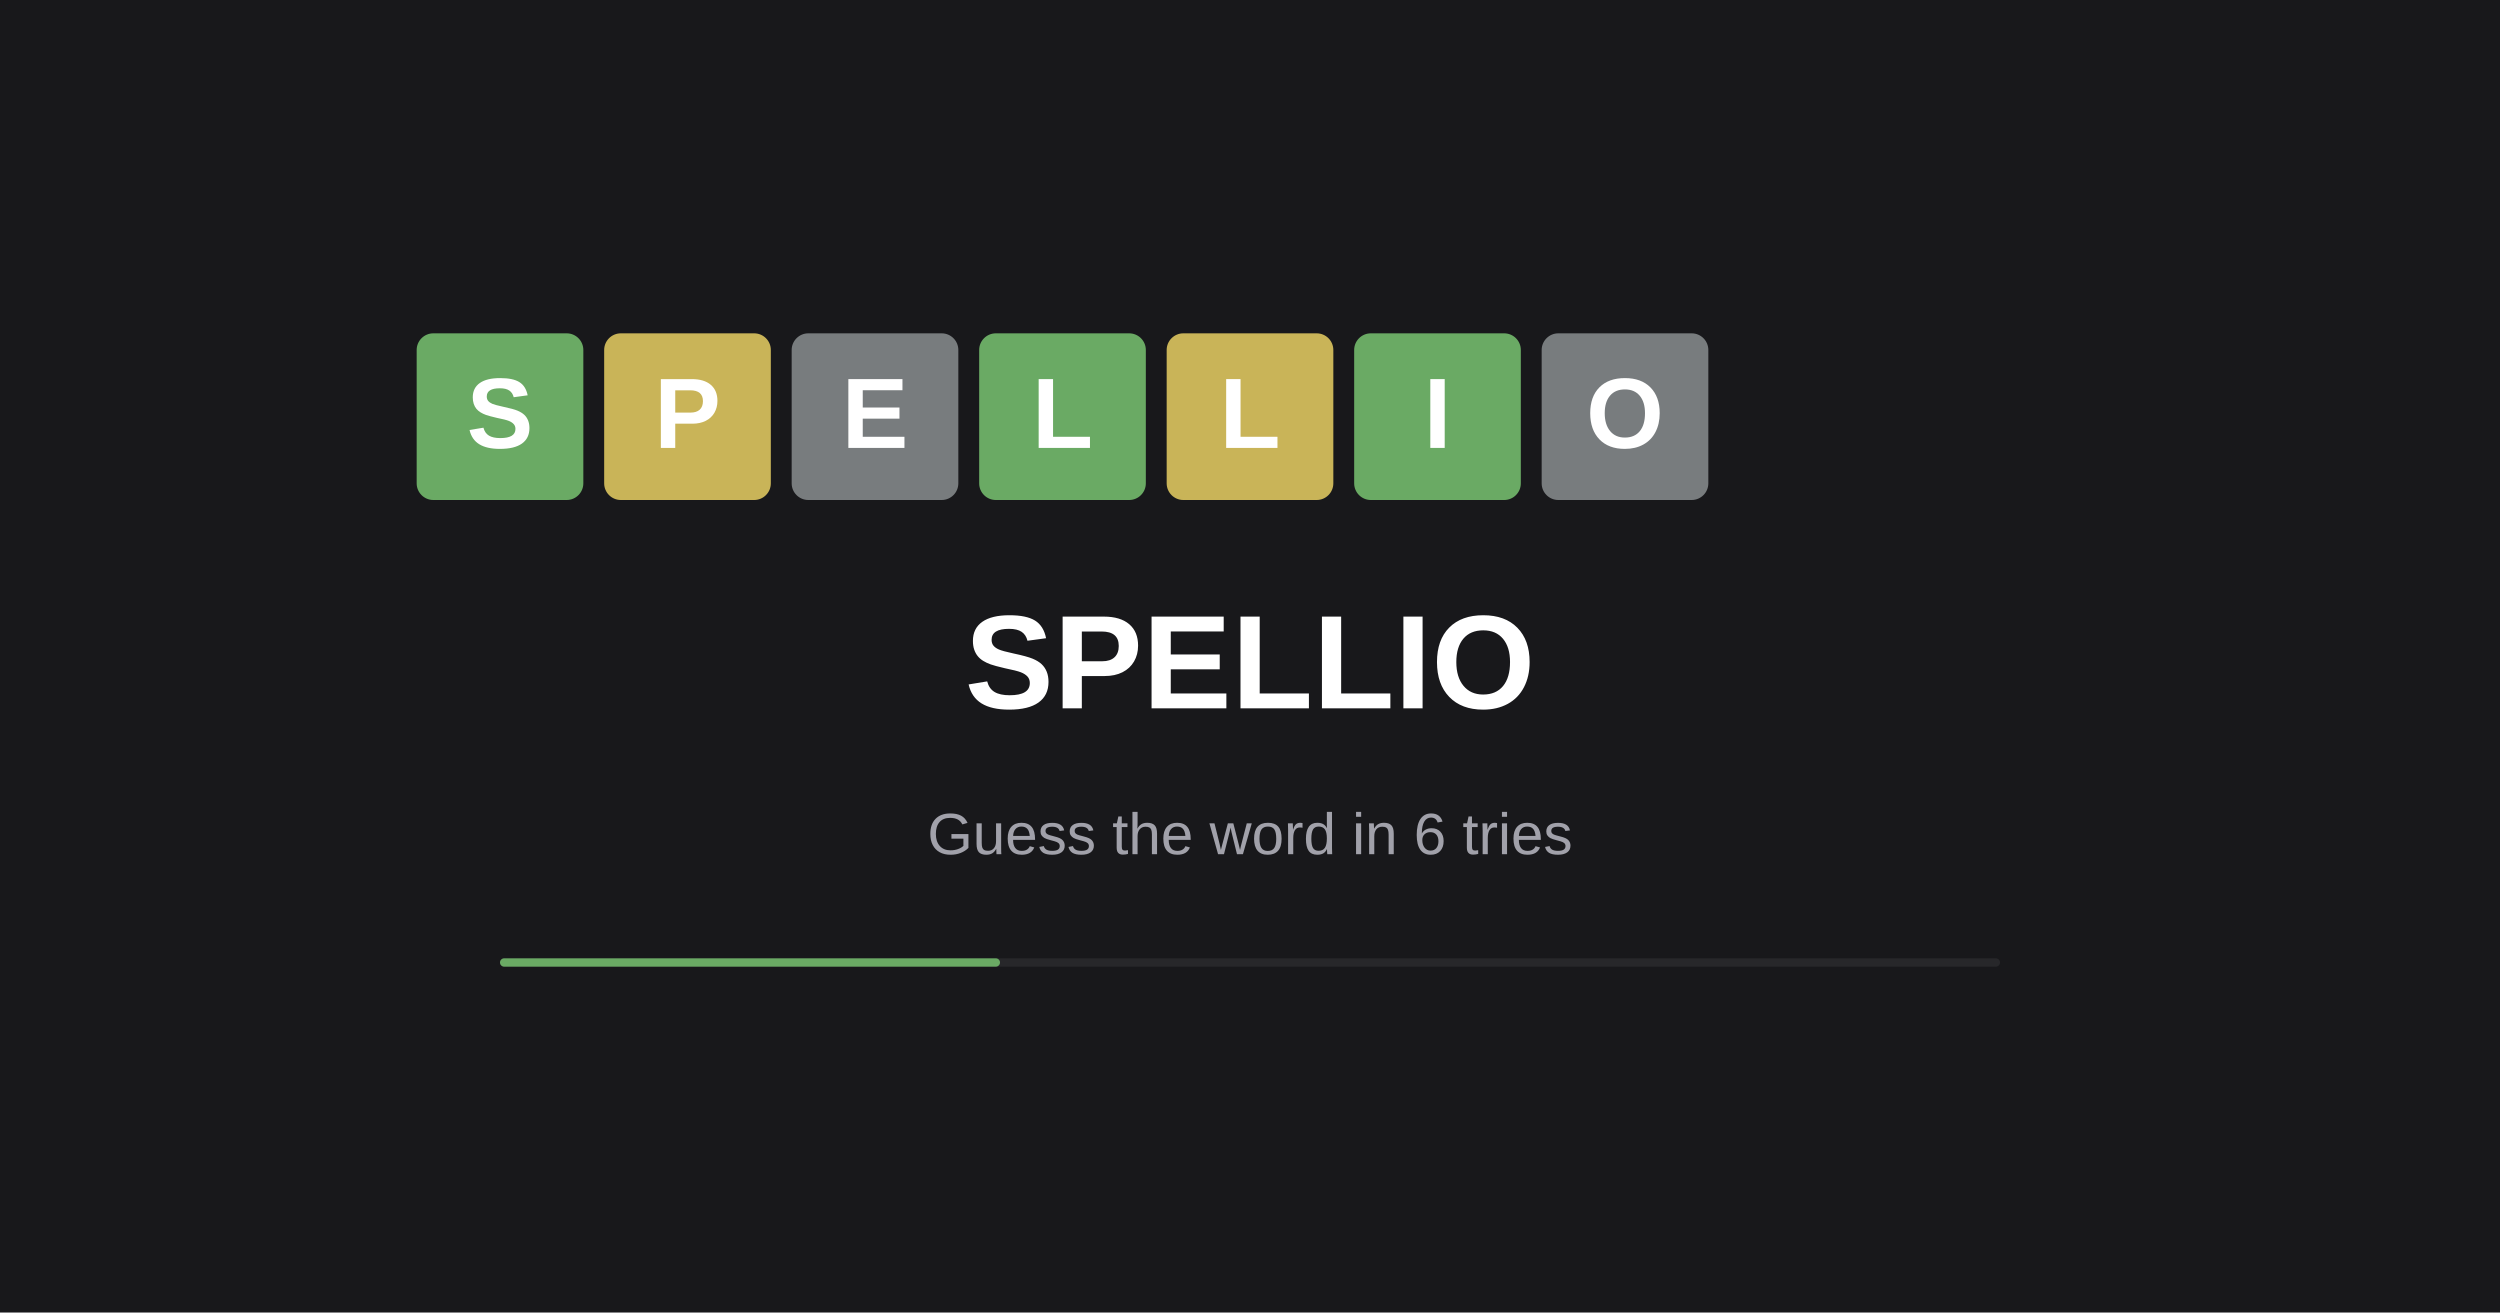
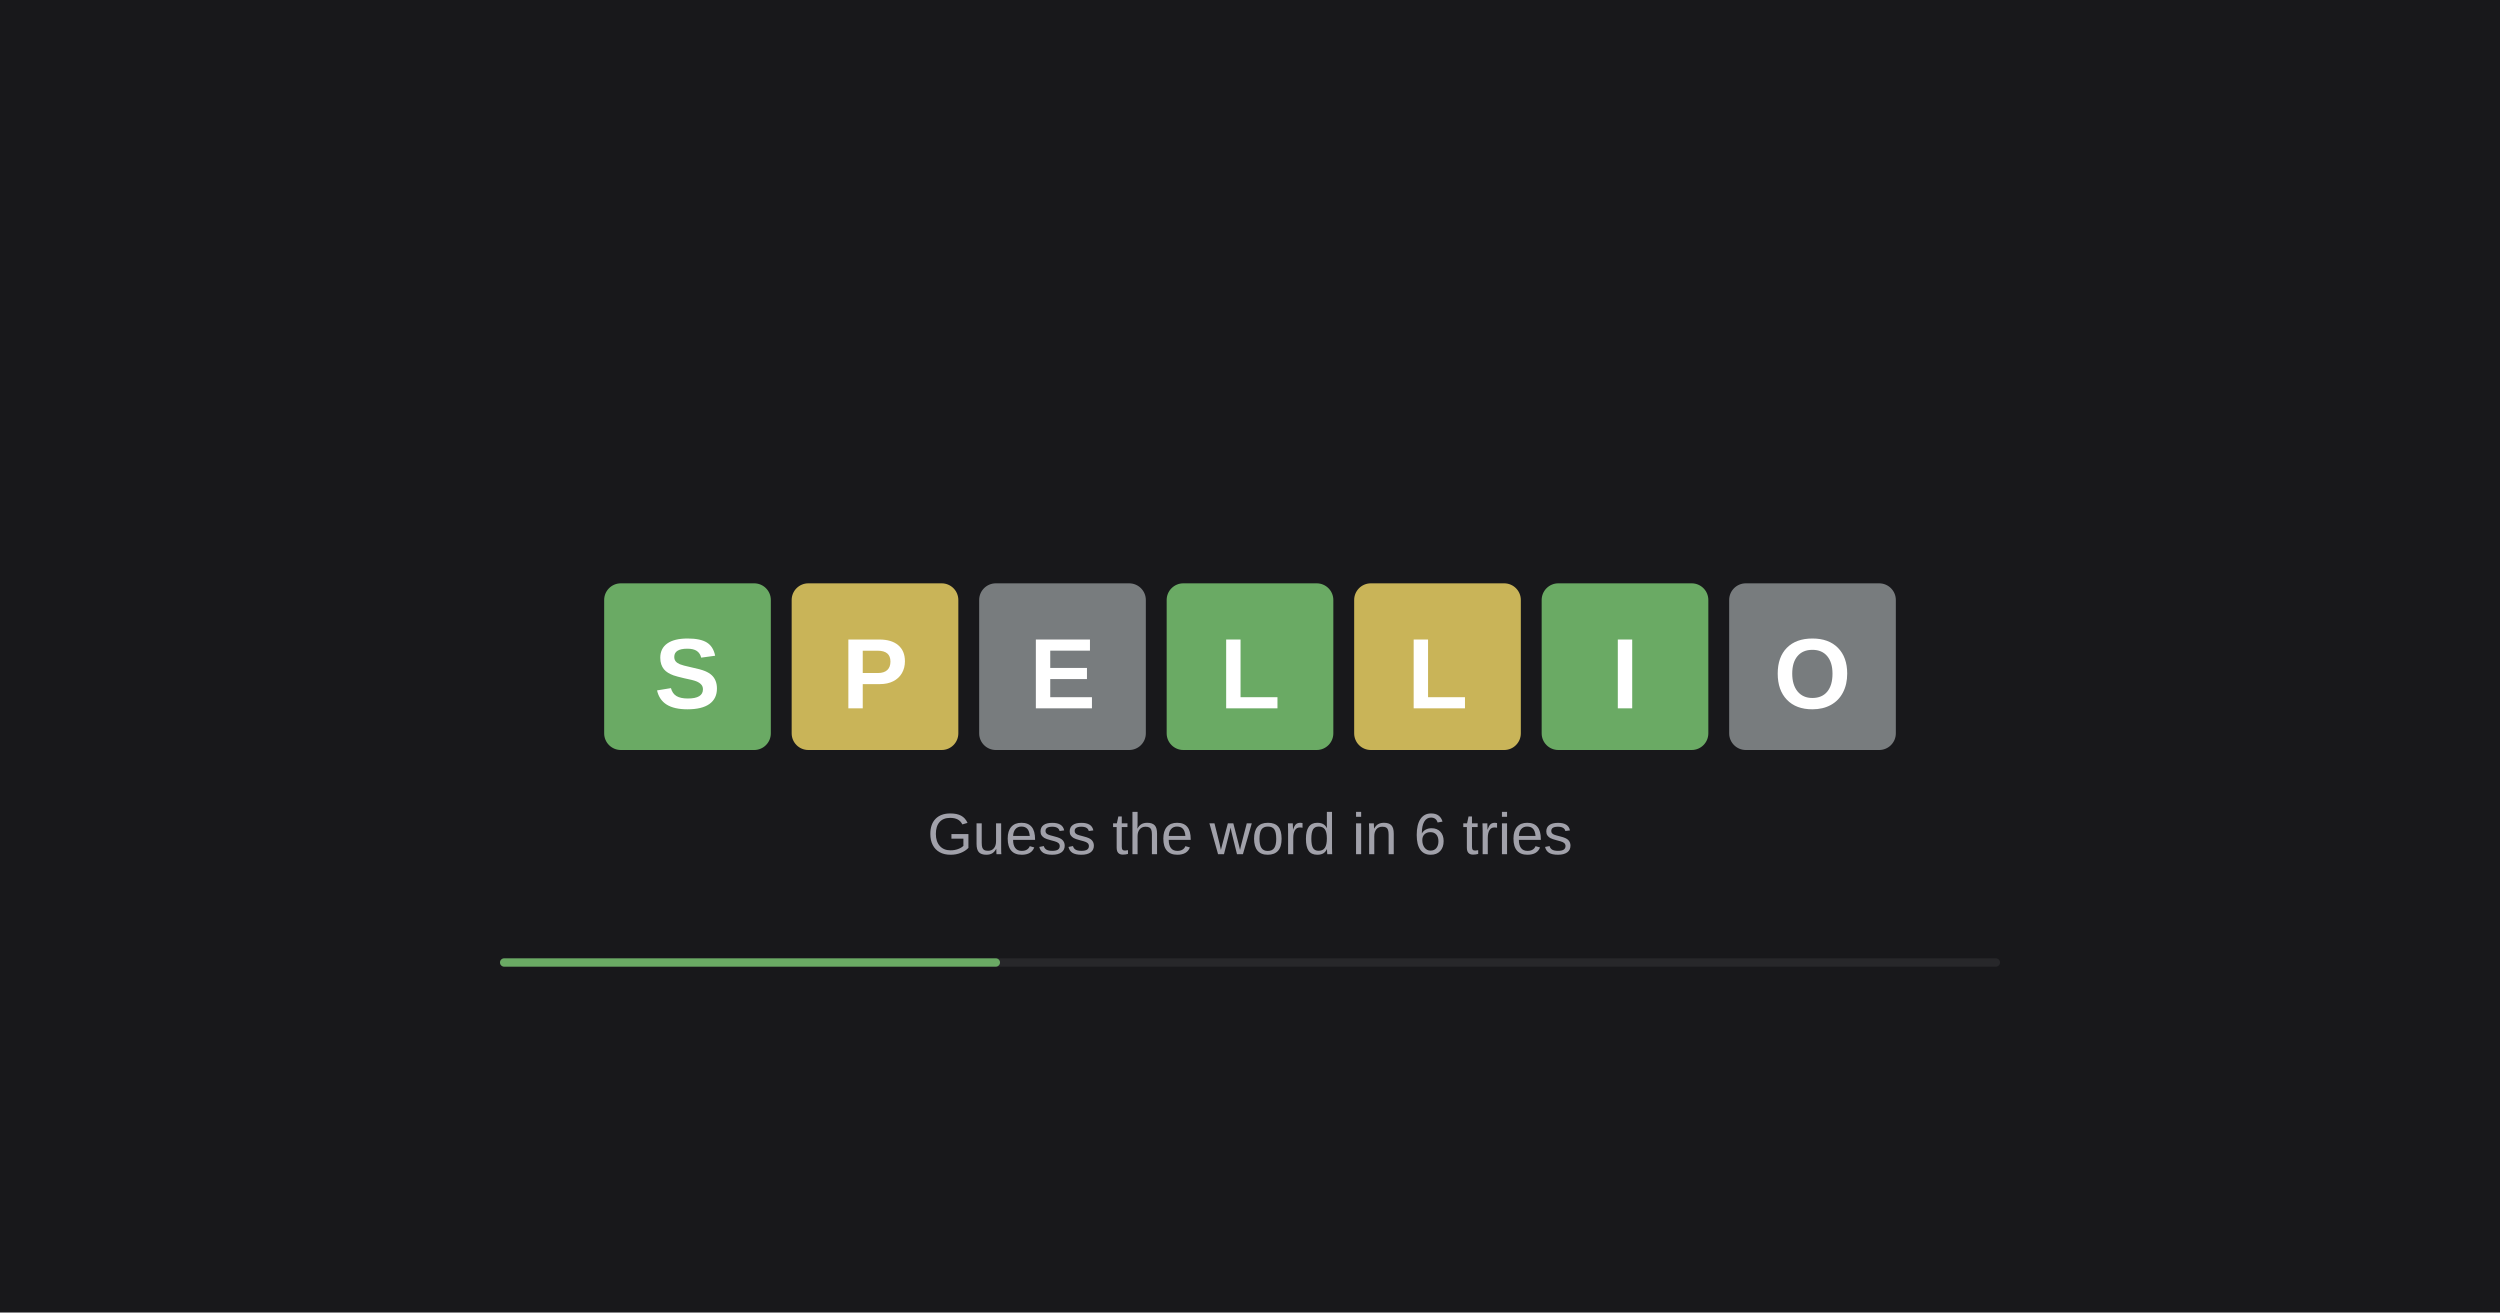
<svg xmlns="http://www.w3.org/2000/svg" viewBox="0 0 1200 630" width="1200" height="630">
  <rect width="1200" height="630" fill="#18181b" />
-   <rect x="200" y="160" width="80" height="80" rx="8" fill="#6aaa64" />
-   <text x="240" y="215" font-family="Arial, sans-serif" font-size="48" font-weight="bold" fill="white" text-anchor="middle">S</text>
-   <rect x="290" y="160" width="80" height="80" rx="8" fill="#c9b458" />
-   <text x="330" y="215" font-family="Arial, sans-serif" font-size="48" font-weight="bold" fill="white" text-anchor="middle">P</text>
-   <rect x="380" y="160" width="80" height="80" rx="8" fill="#787c7e" />
-   <text x="420" y="215" font-family="Arial, sans-serif" font-size="48" font-weight="bold" fill="white" text-anchor="middle">E</text>
-   <rect x="470" y="160" width="80" height="80" rx="8" fill="#6aaa64" />
-   <text x="510" y="215" font-family="Arial, sans-serif" font-size="48" font-weight="bold" fill="white" text-anchor="middle">L</text>
-   <rect x="560" y="160" width="80" height="80" rx="8" fill="#c9b458" />
-   <text x="600" y="215" font-family="Arial, sans-serif" font-size="48" font-weight="bold" fill="white" text-anchor="middle">L</text>
-   <rect x="650" y="160" width="80" height="80" rx="8" fill="#6aaa64" />
-   <text x="690" y="215" font-family="Arial, sans-serif" font-size="48" font-weight="bold" fill="white" text-anchor="middle">I</text>
-   <rect x="740" y="160" width="80" height="80" rx="8" fill="#787c7e" />
-   <text x="780" y="215" font-family="Arial, sans-serif" font-size="48" font-weight="bold" fill="white" text-anchor="middle">O</text>
-   <text x="600" y="340" font-family="Arial, sans-serif" font-size="64" font-weight="bold" fill="white" text-anchor="middle">SPELLIO</text>
+   <rect x="290" y="280" width="80" height="80" rx="8" fill="#6aaa64" />
+   <text x="330" y="340" font-family="Arial, sans-serif" font-size="48" font-weight="bold" fill="white" text-anchor="middle">S</text>
+   <rect x="380" y="280" width="80" height="80" rx="8" fill="#c9b458" />
+   <text x="420" y="340" font-family="Arial, sans-serif" font-size="48" font-weight="bold" fill="white" text-anchor="middle">P</text>
+   <rect x="470" y="280" width="80" height="80" rx="8" fill="#787c7e" />
+   <text x="510" y="340" font-family="Arial, sans-serif" font-size="48" font-weight="bold" fill="white" text-anchor="middle">E</text>
+   <rect x="560" y="280" width="80" height="80" rx="8" fill="#6aaa64" />
+   <text x="600" y="340" font-family="Arial, sans-serif" font-size="48" font-weight="bold" fill="white" text-anchor="middle">L</text>
+   <rect x="650" y="280" width="80" height="80" rx="8" fill="#c9b458" />
+   <text x="690" y="340" font-family="Arial, sans-serif" font-size="48" font-weight="bold" fill="white" text-anchor="middle">L</text>
+   <rect x="740" y="280" width="80" height="80" rx="8" fill="#6aaa64" />
+   <text x="780" y="340" font-family="Arial, sans-serif" font-size="48" font-weight="bold" fill="white" text-anchor="middle">I</text>
+   <rect x="830" y="280" width="80" height="80" rx="8" fill="#787c7e" />
+   <text x="870" y="340" font-family="Arial, sans-serif" font-size="48" font-weight="bold" fill="white" text-anchor="middle">O</text>
  <text x="600" y="410" font-family="Arial, sans-serif" font-size="28" fill="#a1a1aa" text-anchor="middle">Guess the word in 6 tries</text>
  <rect x="240" y="460" width="720" height="4" rx="2" fill="#27272a" />
  <rect x="240" y="460" width="240" height="4" rx="2" fill="#6aaa64" />
</svg>
